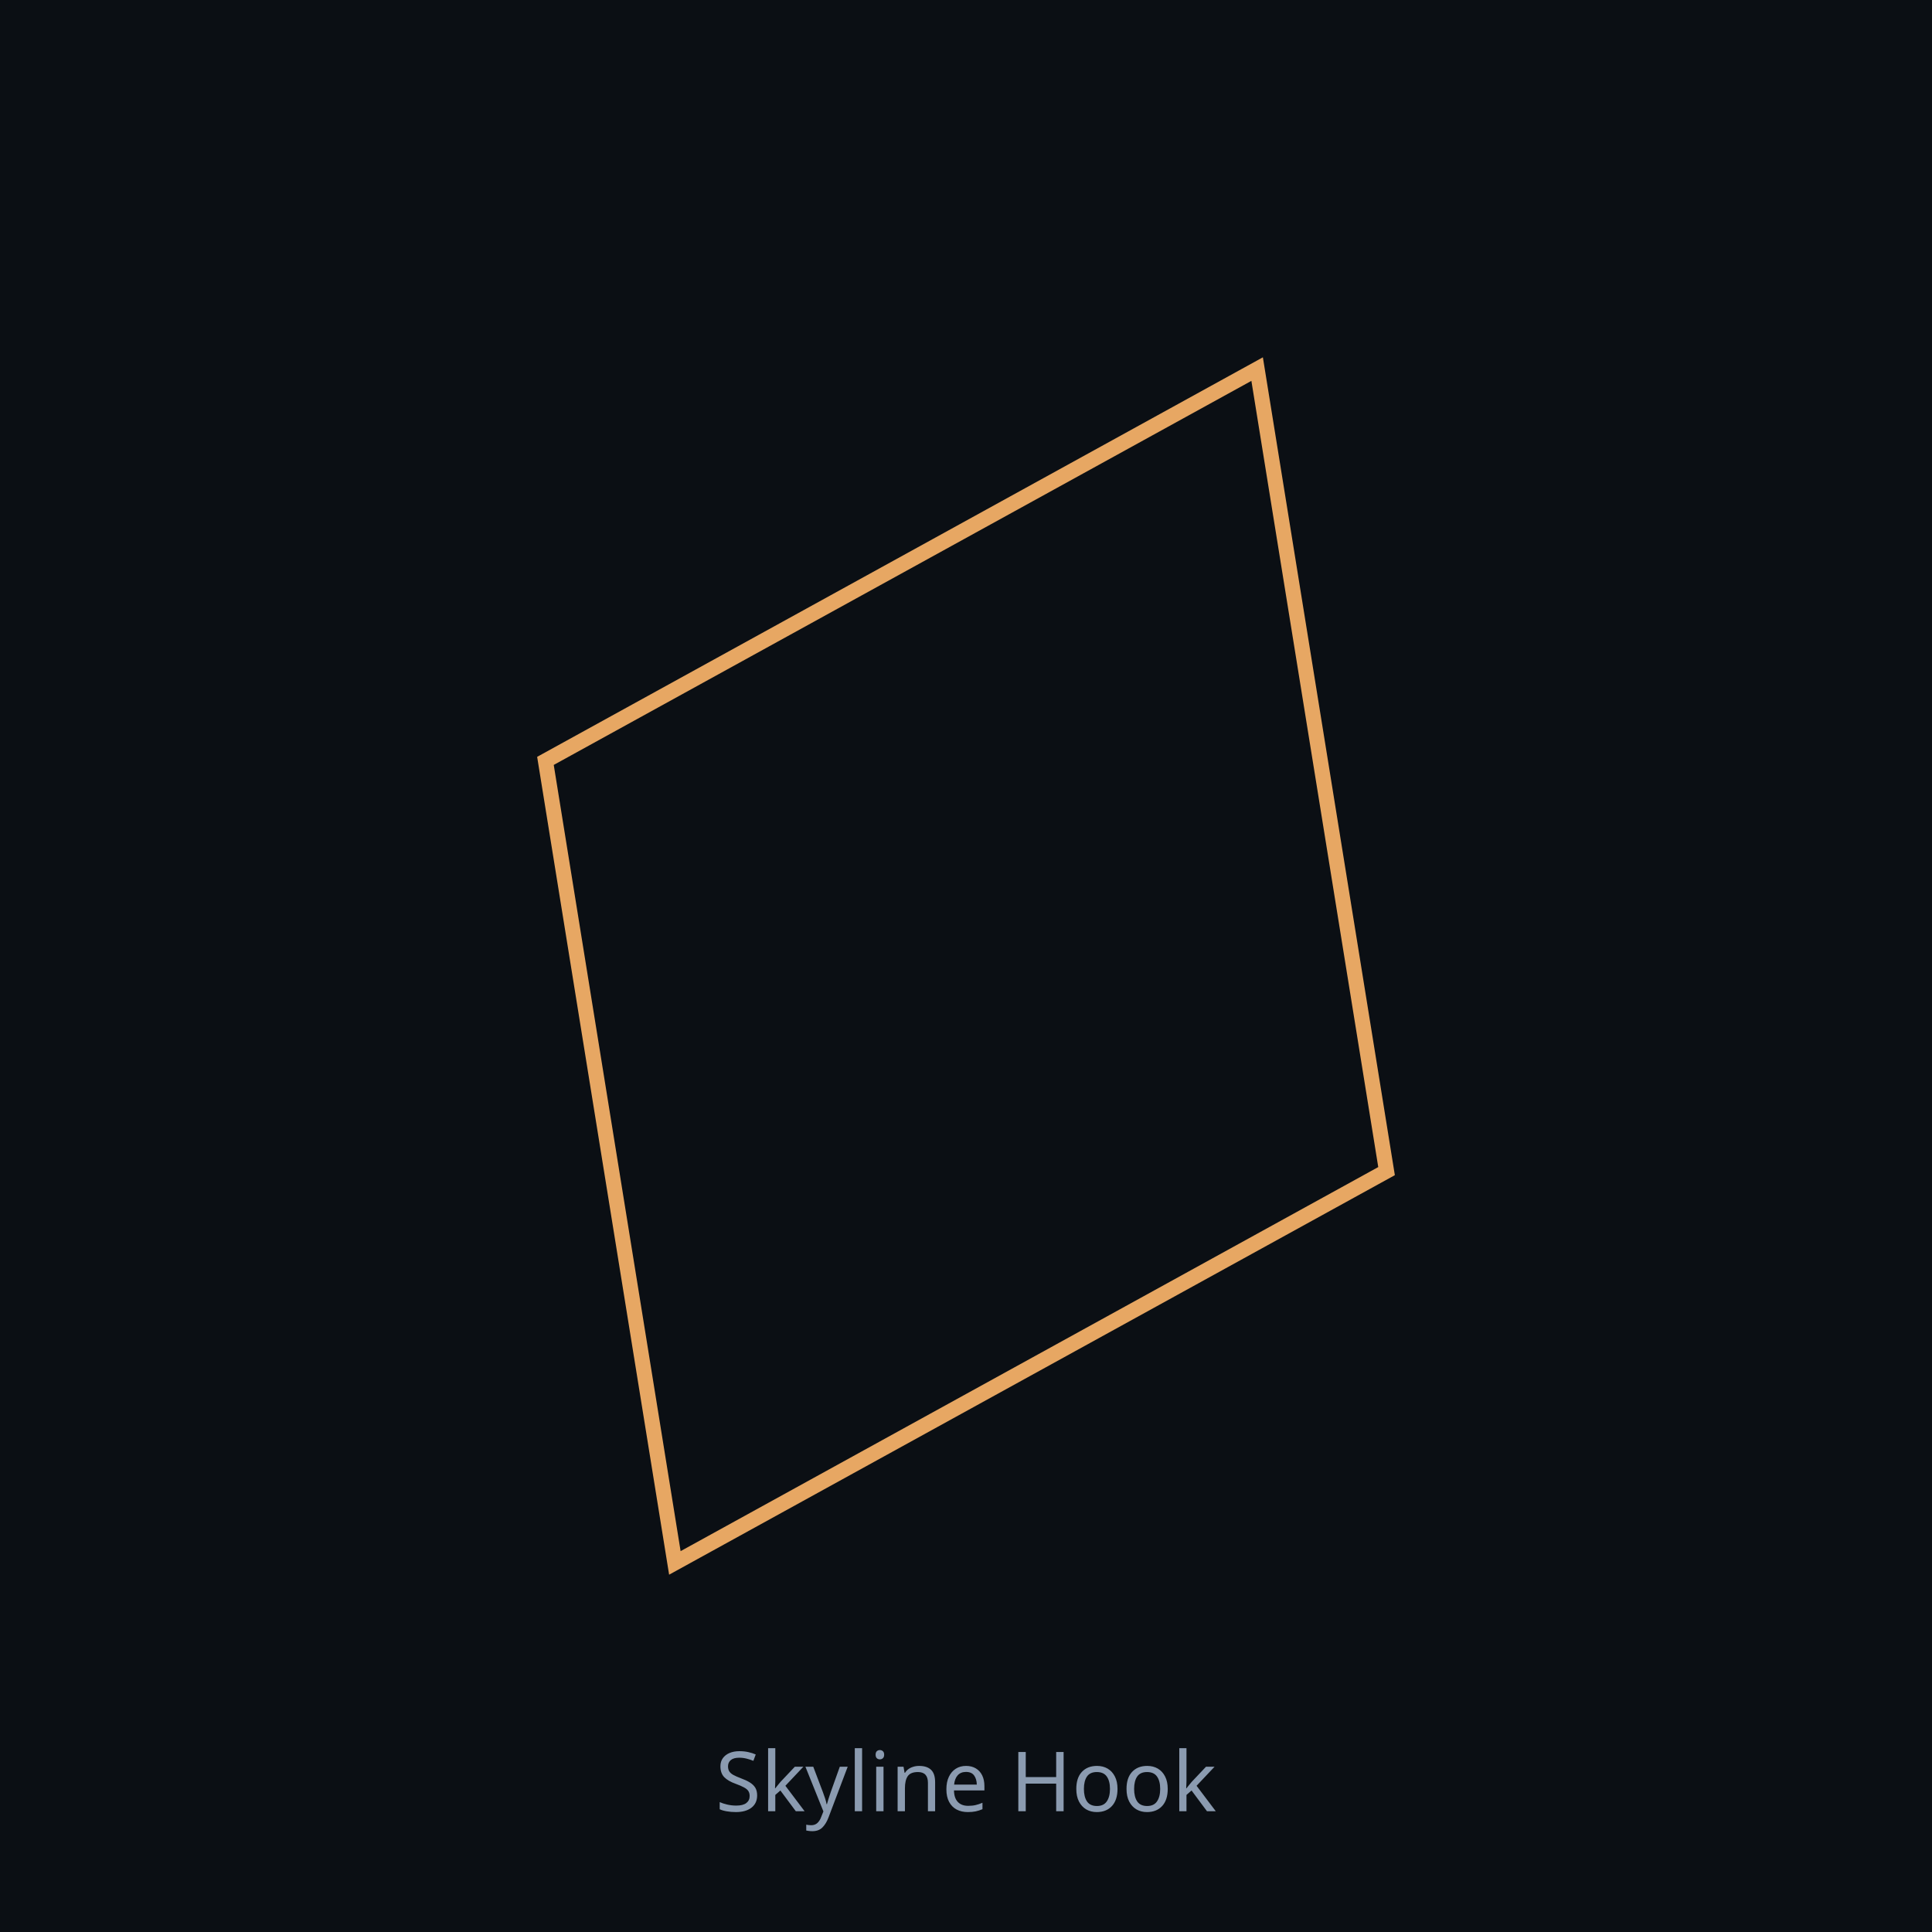
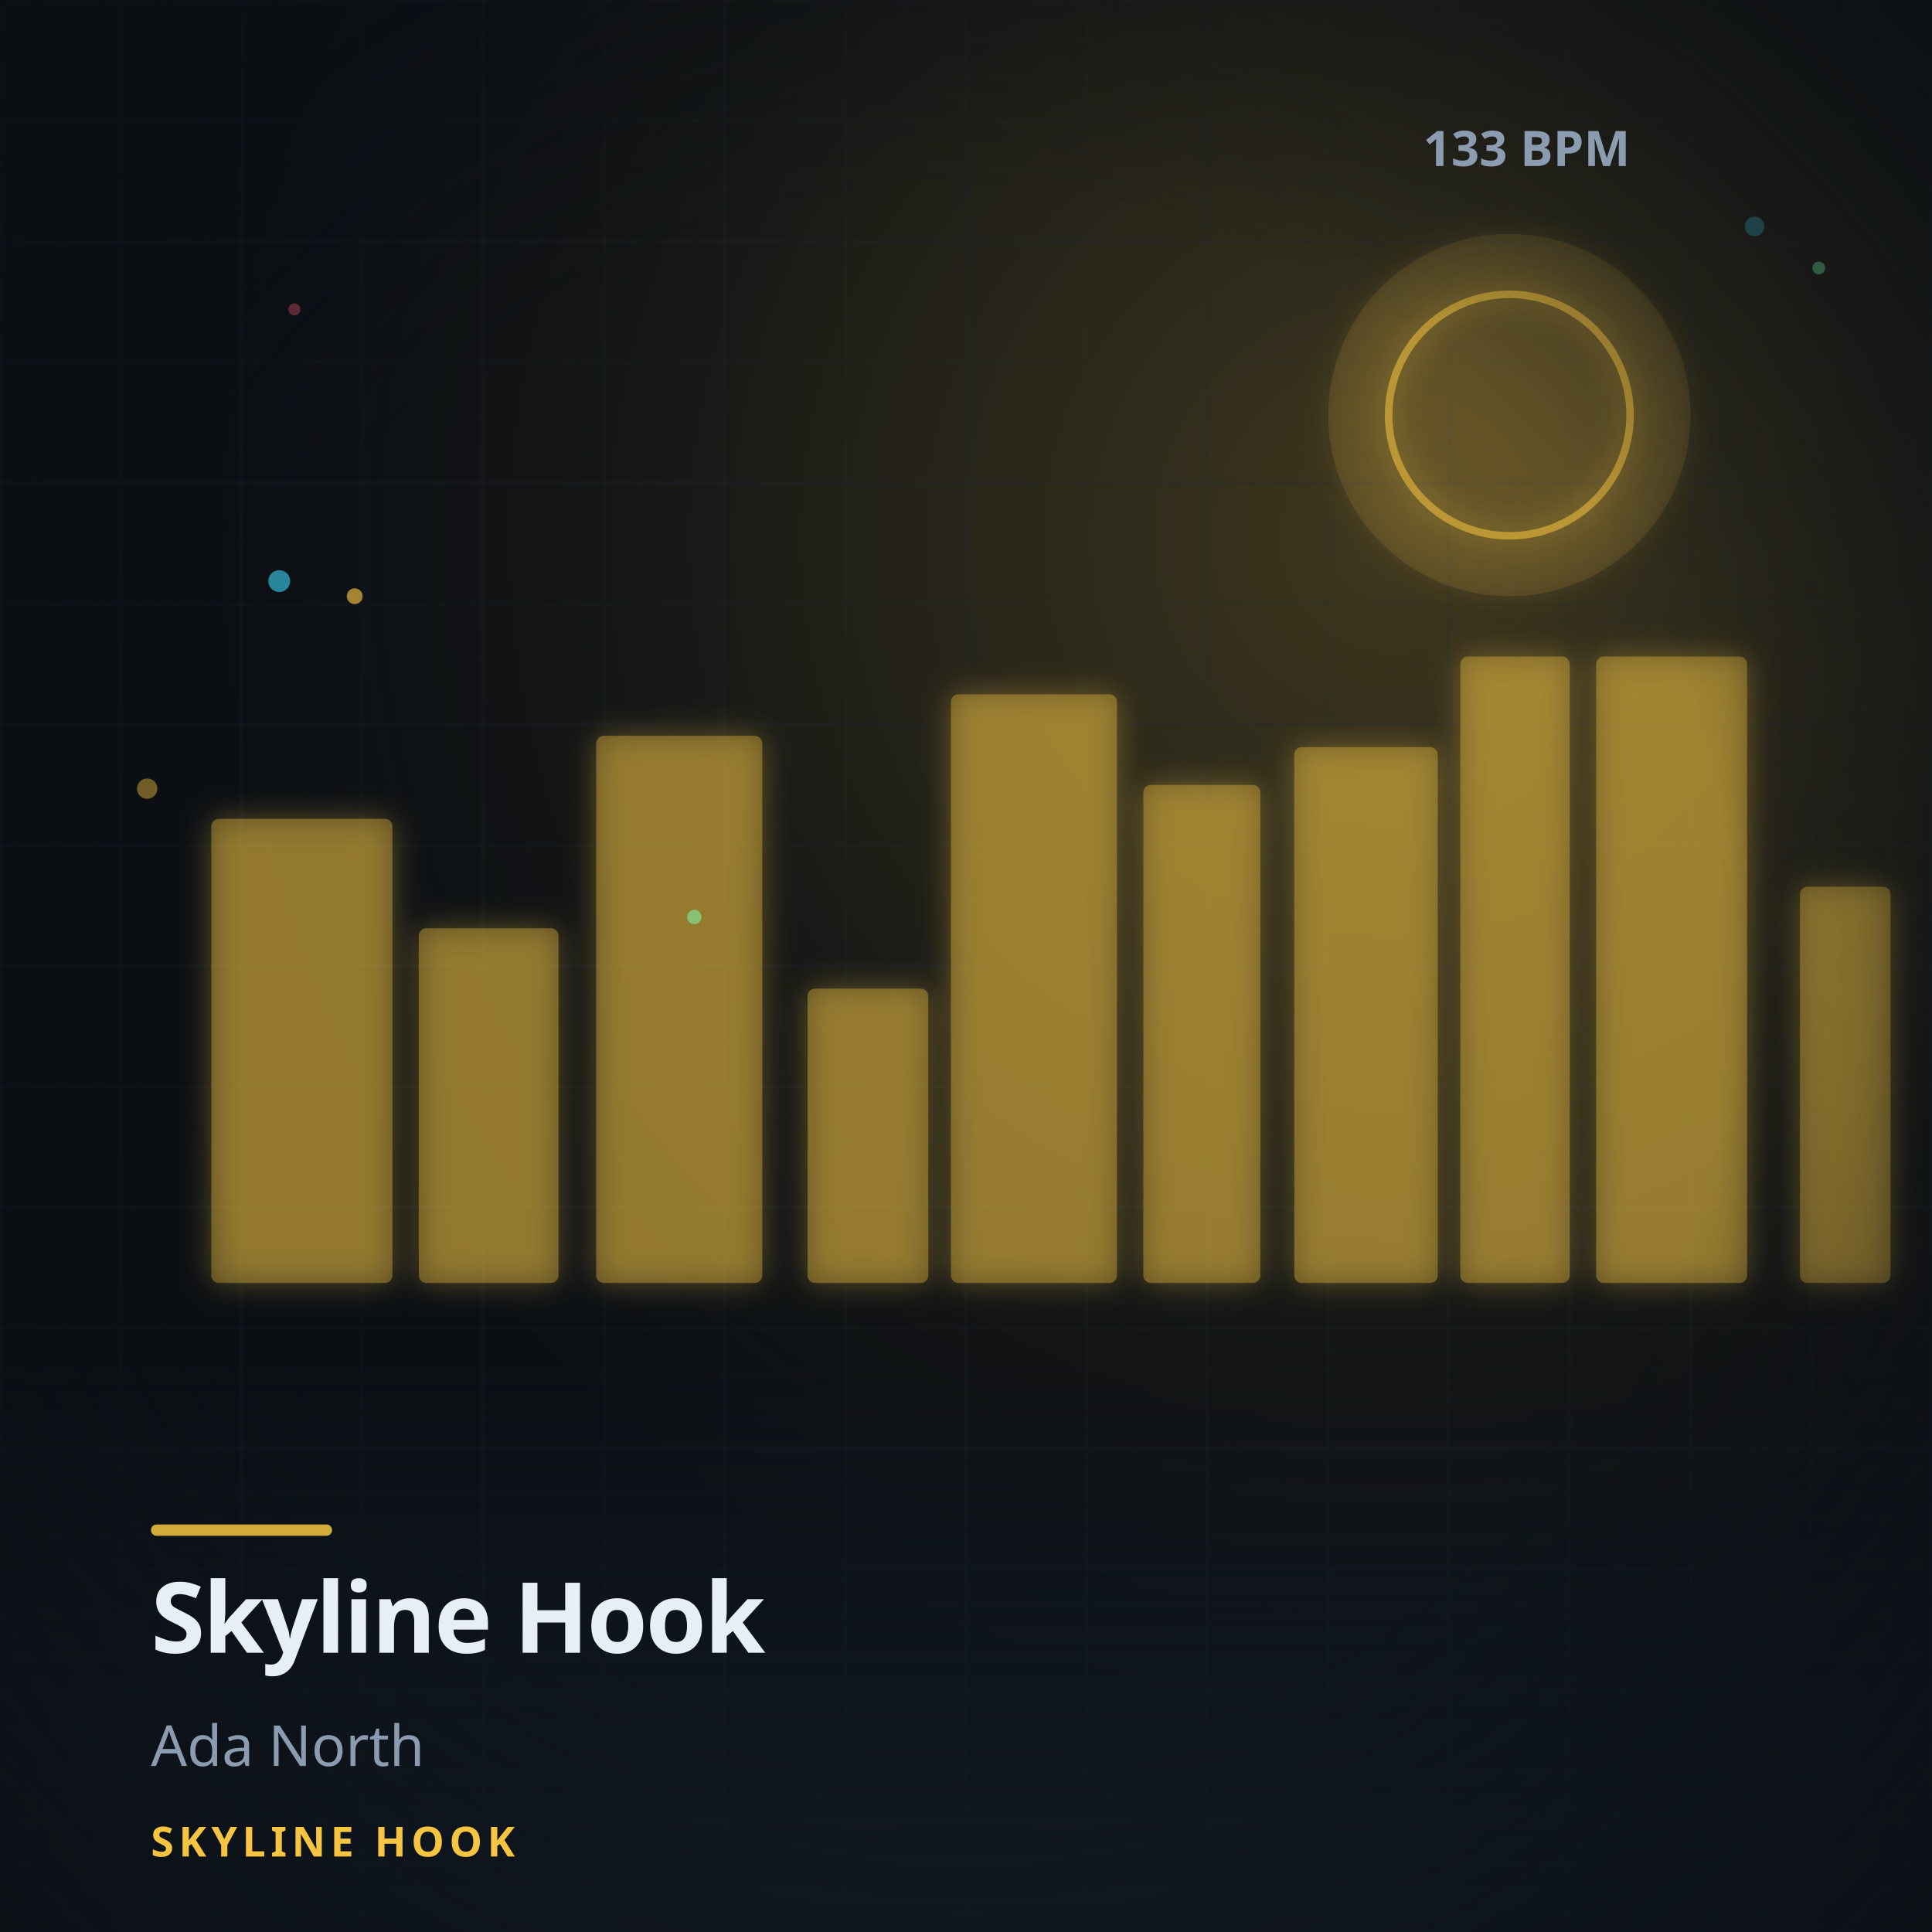
<svg xmlns="http://www.w3.org/2000/svg" width="512" height="512" viewBox="0 0 512 512">
-   <rect width="512" height="512" fill="#0b0f14" />
-   <polygon points="256,80 380,256 256,432 132,256" fill="none" stroke="#FFB86C" stroke-width="4" opacity="0.9" transform="rotate(206 256 256)" />
-   <text x="256" y="480" text-anchor="middle" fill="#8b9bb0" font-family="system-ui" font-size="22">Skyline Hook</text>
+   <defs>
+     <radialGradient id="bgGlow" cx="72%" cy="28%" r="65%">
+       <stop offset="0%" stop-color="#F5C542" stop-opacity="0.22" />
+       <stop offset="55%" stop-color="#f5c542" stop-opacity="0.06" />
+       <stop offset="100%" stop-color="#0B0F14" stop-opacity="0" />
+     </radialGradient>
+     <radialGradient id="vignette" cx="50%" cy="50%" r="72%">
+       <stop offset="55%" stop-color="#0B0F14" stop-opacity="0" />
+       <stop offset="100%" stop-color="#0B0F14" stop-opacity="0.92" />
+     </radialGradient>
+     <linearGradient id="titleFade" x1="0" y1="0" x2="0" y2="1">
+       <stop offset="0%" stop-color="#121A24" stop-opacity="0" />
+       <stop offset="100%" stop-color="#121A24" stop-opacity="0.94" />
+     </linearGradient>
+     <filter id="softGlow" x="-40%" y="-40%" width="180%" height="180%">
+       <feGaussianBlur stdDeviation="4" result="b" />
+       <feMerge>
+         <feMergeNode in="b" />
+         <feMergeNode in="SourceGraphic" />
+       </feMerge>
+     </filter>
+   </defs>
+   <rect width="512" height="512" fill="#0B0F14" />
+   <rect width="512" height="512" fill="url(#bgGlow)" />
+   <g opacity="0.9">
+     <line x1="0" y1="0" x2="0" y2="512" stroke="#1E2A3A" stroke-opacity="0.20" stroke-width="1" />
+     <line x1="32" y1="0" x2="32" y2="512" stroke="#1E2A3A" stroke-opacity="0.12" stroke-width="1" />
+     <line x1="64" y1="0" x2="64" y2="512" stroke="#1E2A3A" stroke-opacity="0.20" stroke-width="1" />
+     <line x1="96" y1="0" x2="96" y2="512" stroke="#1E2A3A" stroke-opacity="0.12" stroke-width="1" />
+     <line x1="128" y1="0" x2="128" y2="512" stroke="#1E2A3A" stroke-opacity="0.20" stroke-width="1" />
+     <line x1="160" y1="0" x2="160" y2="512" stroke="#1E2A3A" stroke-opacity="0.12" stroke-width="1" />
+     <line x1="192" y1="0" x2="192" y2="512" stroke="#1E2A3A" stroke-opacity="0.20" stroke-width="1" />
+     <line x1="224" y1="0" x2="224" y2="512" stroke="#1E2A3A" stroke-opacity="0.12" stroke-width="1" />
+     <line x1="256" y1="0" x2="256" y2="512" stroke="#1E2A3A" stroke-opacity="0.20" stroke-width="1" />
+     <line x1="288" y1="0" x2="288" y2="512" stroke="#1E2A3A" stroke-opacity="0.12" stroke-width="1" />
+     <line x1="320" y1="0" x2="320" y2="512" stroke="#1E2A3A" stroke-opacity="0.20" stroke-width="1" />
+     <line x1="352" y1="0" x2="352" y2="512" stroke="#1E2A3A" stroke-opacity="0.12" stroke-width="1" />
+     <line x1="384" y1="0" x2="384" y2="512" stroke="#1E2A3A" stroke-opacity="0.20" stroke-width="1" />
+     <line x1="416" y1="0" x2="416" y2="512" stroke="#1E2A3A" stroke-opacity="0.12" stroke-width="1" />
+     <line x1="448" y1="0" x2="448" y2="512" stroke="#1E2A3A" stroke-opacity="0.20" stroke-width="1" />
+     <line x1="480" y1="0" x2="480" y2="512" stroke="#1E2A3A" stroke-opacity="0.12" stroke-width="1" />
+     <line x1="512" y1="0" x2="512" y2="512" stroke="#1E2A3A" stroke-opacity="0.20" stroke-width="1" />
+     <line x1="0" y1="0" x2="512" y2="0" stroke="#1E2A3A" stroke-opacity="0.20" stroke-width="1" />
+     <line x1="0" y1="32" x2="512" y2="32" stroke="#1E2A3A" stroke-opacity="0.12" stroke-width="1" />
+     <line x1="0" y1="64" x2="512" y2="64" stroke="#1E2A3A" stroke-opacity="0.20" stroke-width="1" />
+     <line x1="0" y1="96" x2="512" y2="96" stroke="#1E2A3A" stroke-opacity="0.12" stroke-width="1" />
+     <line x1="0" y1="128" x2="512" y2="128" stroke="#1E2A3A" stroke-opacity="0.20" stroke-width="1" />
+     <line x1="0" y1="160" x2="512" y2="160" stroke="#1E2A3A" stroke-opacity="0.12" stroke-width="1" />
+     <line x1="0" y1="192" x2="512" y2="192" stroke="#1E2A3A" stroke-opacity="0.20" stroke-width="1" />
+     <line x1="0" y1="224" x2="512" y2="224" stroke="#1E2A3A" stroke-opacity="0.12" stroke-width="1" />
+     <line x1="0" y1="256" x2="512" y2="256" stroke="#1E2A3A" stroke-opacity="0.20" stroke-width="1" />
+     <line x1="0" y1="288" x2="512" y2="288" stroke="#1E2A3A" stroke-opacity="0.12" stroke-width="1" />
+     <line x1="0" y1="320" x2="512" y2="320" stroke="#1E2A3A" stroke-opacity="0.20" stroke-width="1" />
+     <line x1="0" y1="352" x2="512" y2="352" stroke="#1E2A3A" stroke-opacity="0.12" stroke-width="1" />
+     <line x1="0" y1="384" x2="512" y2="384" stroke="#1E2A3A" stroke-opacity="0.20" stroke-width="1" />
+     <line x1="0" y1="416" x2="512" y2="416" stroke="#1E2A3A" stroke-opacity="0.12" stroke-width="1" />
+     <line x1="0" y1="448" x2="512" y2="448" stroke="#1E2A3A" stroke-opacity="0.20" stroke-width="1" />
+     <line x1="0" y1="480" x2="512" y2="480" stroke="#1E2A3A" stroke-opacity="0.12" stroke-width="1" />
+     <line x1="0" y1="512" x2="512" y2="512" stroke="#1E2A3A" stroke-opacity="0.20" stroke-width="1" />
+   </g>
+   <g filter="url(#softGlow)">
+     <rect x="56" y="217" width="48" height="123" fill="#F5C542" opacity="0.35" rx="2" />
+     <rect x="111" y="246" width="37" height="94" fill="#F5C542" opacity="0.35" rx="2" />
+     <rect x="158" y="195" width="44" height="145" fill="#F5C542" opacity="0.35" rx="2" />
+     <rect x="214" y="262" width="32" height="78" fill="#F5C542" opacity="0.35" rx="2" />
+     <rect x="252" y="184" width="44" height="156" fill="#F5C542" opacity="0.35" rx="2" />
+     <rect x="303" y="208" width="31" height="132" fill="#F5C542" opacity="0.35" rx="2" />
+     <rect x="343" y="198" width="38" height="142" fill="#F5C542" opacity="0.35" rx="2" />
+     <rect x="387" y="174" width="29" height="166" fill="#F5C542" opacity="0.35" rx="2" />
+     <rect x="423" y="174" width="40" height="166" fill="#F5C542" opacity="0.35" rx="2" />
+     <rect x="477" y="235" width="24" height="105" fill="#F5C542" opacity="0.35" rx="2" />
+     <rect x="515" y="211" width="42" height="129" fill="#F5C542" opacity="0.35" rx="2" />
+     <circle cx="400" cy="110" r="48" fill="#F5C542" opacity="0.12" />
+     <circle cx="400" cy="110" r="32" fill="none" stroke="#F5C542" stroke-width="2" opacity="0.55" />
+   </g>
+   <g>
+     <circle cx="74.0" cy="154.0" r="2.9" fill="#3DDCFF" opacity="0.59" />
+     <circle cx="184.0" cy="243.0" r="1.9" fill="#7CFFB2" opacity="0.53" />
+     <circle cx="94.0" cy="158.0" r="2.1" fill="#F5C542" opacity="0.64" />
+     <circle cx="78.0" cy="82.0" r="1.6" fill="#FF5C7A" opacity="0.44" />
+     <circle cx="465.0" cy="60.0" r="2.6" fill="#3DDCFF" opacity="0.39" />
+     <circle cx="482.0" cy="71.0" r="1.7" fill="#7CFFB2" opacity="0.56" />
+     <circle cx="39.0" cy="209.0" r="2.7" fill="#F5C542" opacity="0.48" />
+   </g>
+   <rect x="0" y="360" width="512" height="152" fill="url(#titleFade)" />
+   <rect width="512" height="512" fill="url(#vignette)" />
+   <text x="40" y="438" fill="#E8EEF7" font-family="Sora, IBM Plex Sans, system-ui, sans-serif" font-size="26" font-weight="700" letter-spacing="-0.02em">Skyline Hook</text>
+   <text x="40" y="468" fill="#8B9BB0" font-family="IBM Plex Sans, system-ui, sans-serif" font-size="15" font-weight="500">Ada North</text>
+   <text x="40" y="492" fill="#F5C542" font-family="IBM Plex Sans, system-ui, sans-serif" font-size="11" font-weight="600" letter-spacing="0.12em">SKYLINE HOOK</text>
+   <text x="432" y="44" text-anchor="end" fill="#8B9BB0" font-family="IBM Plex Sans, system-ui, sans-serif" font-size="13" font-weight="600">133 BPM</text>
+   <rect x="40" y="404" width="48" height="3" fill="#F5C542" opacity="0.85" rx="1.5" />
</svg>
